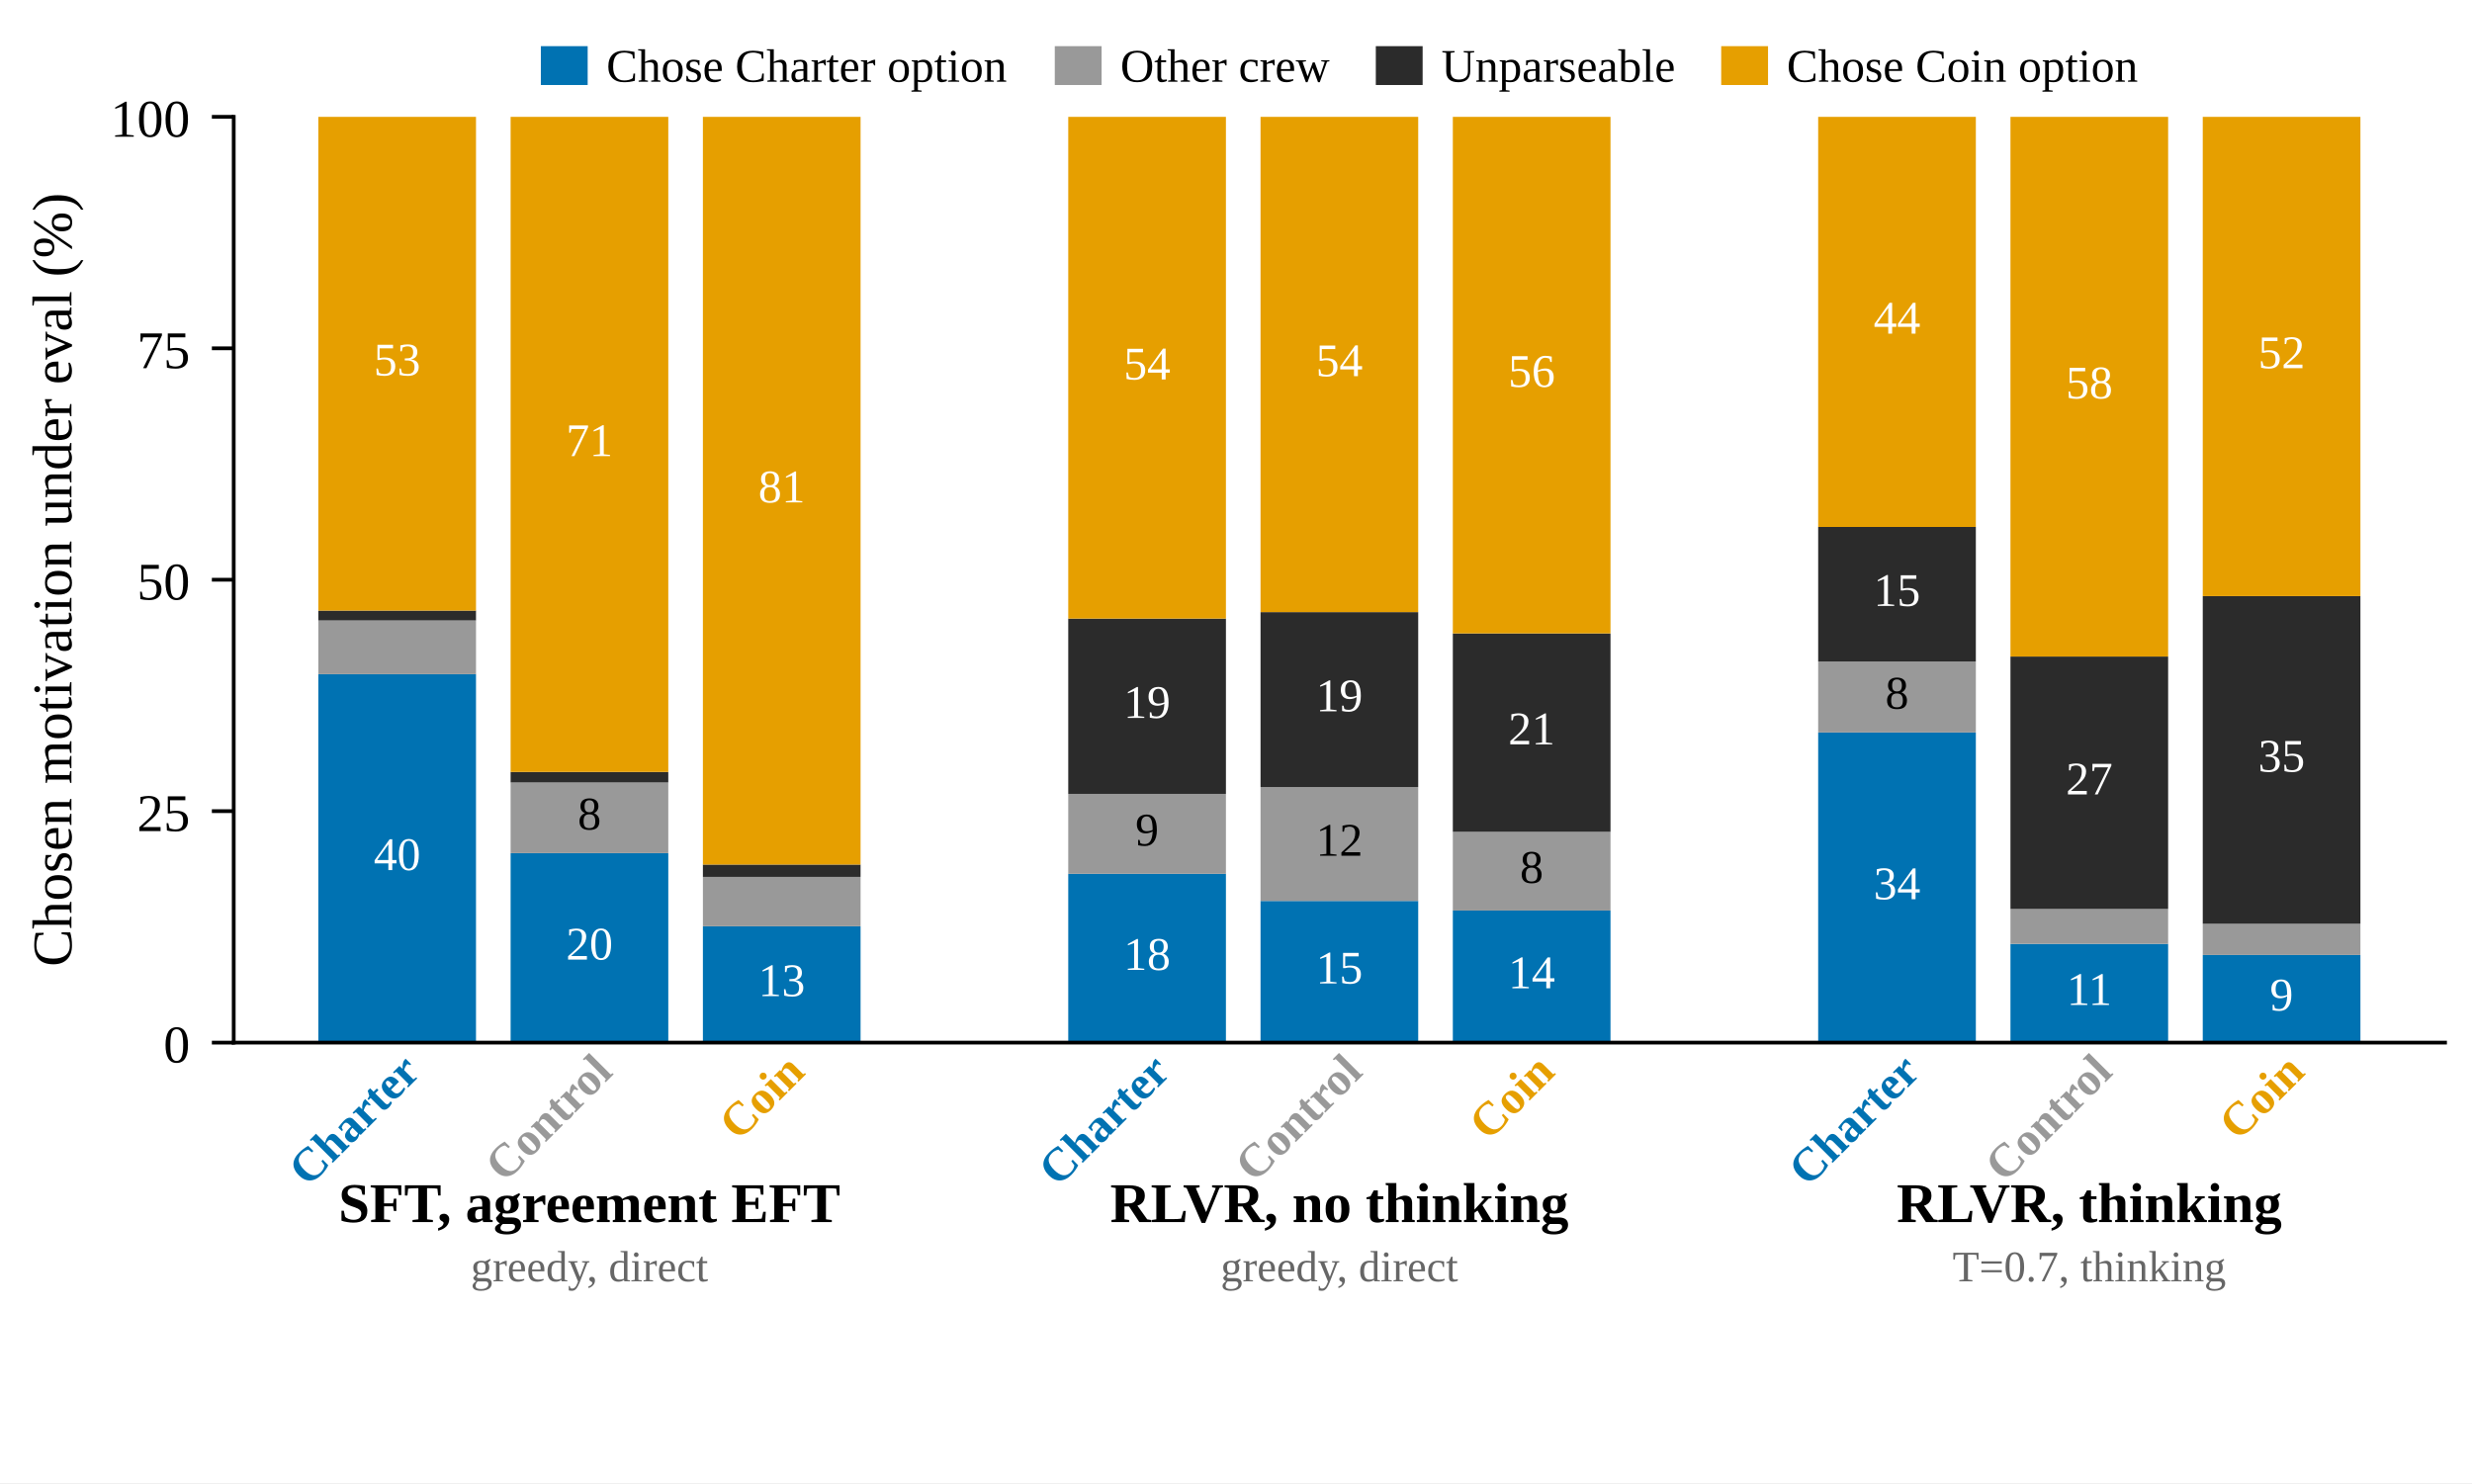
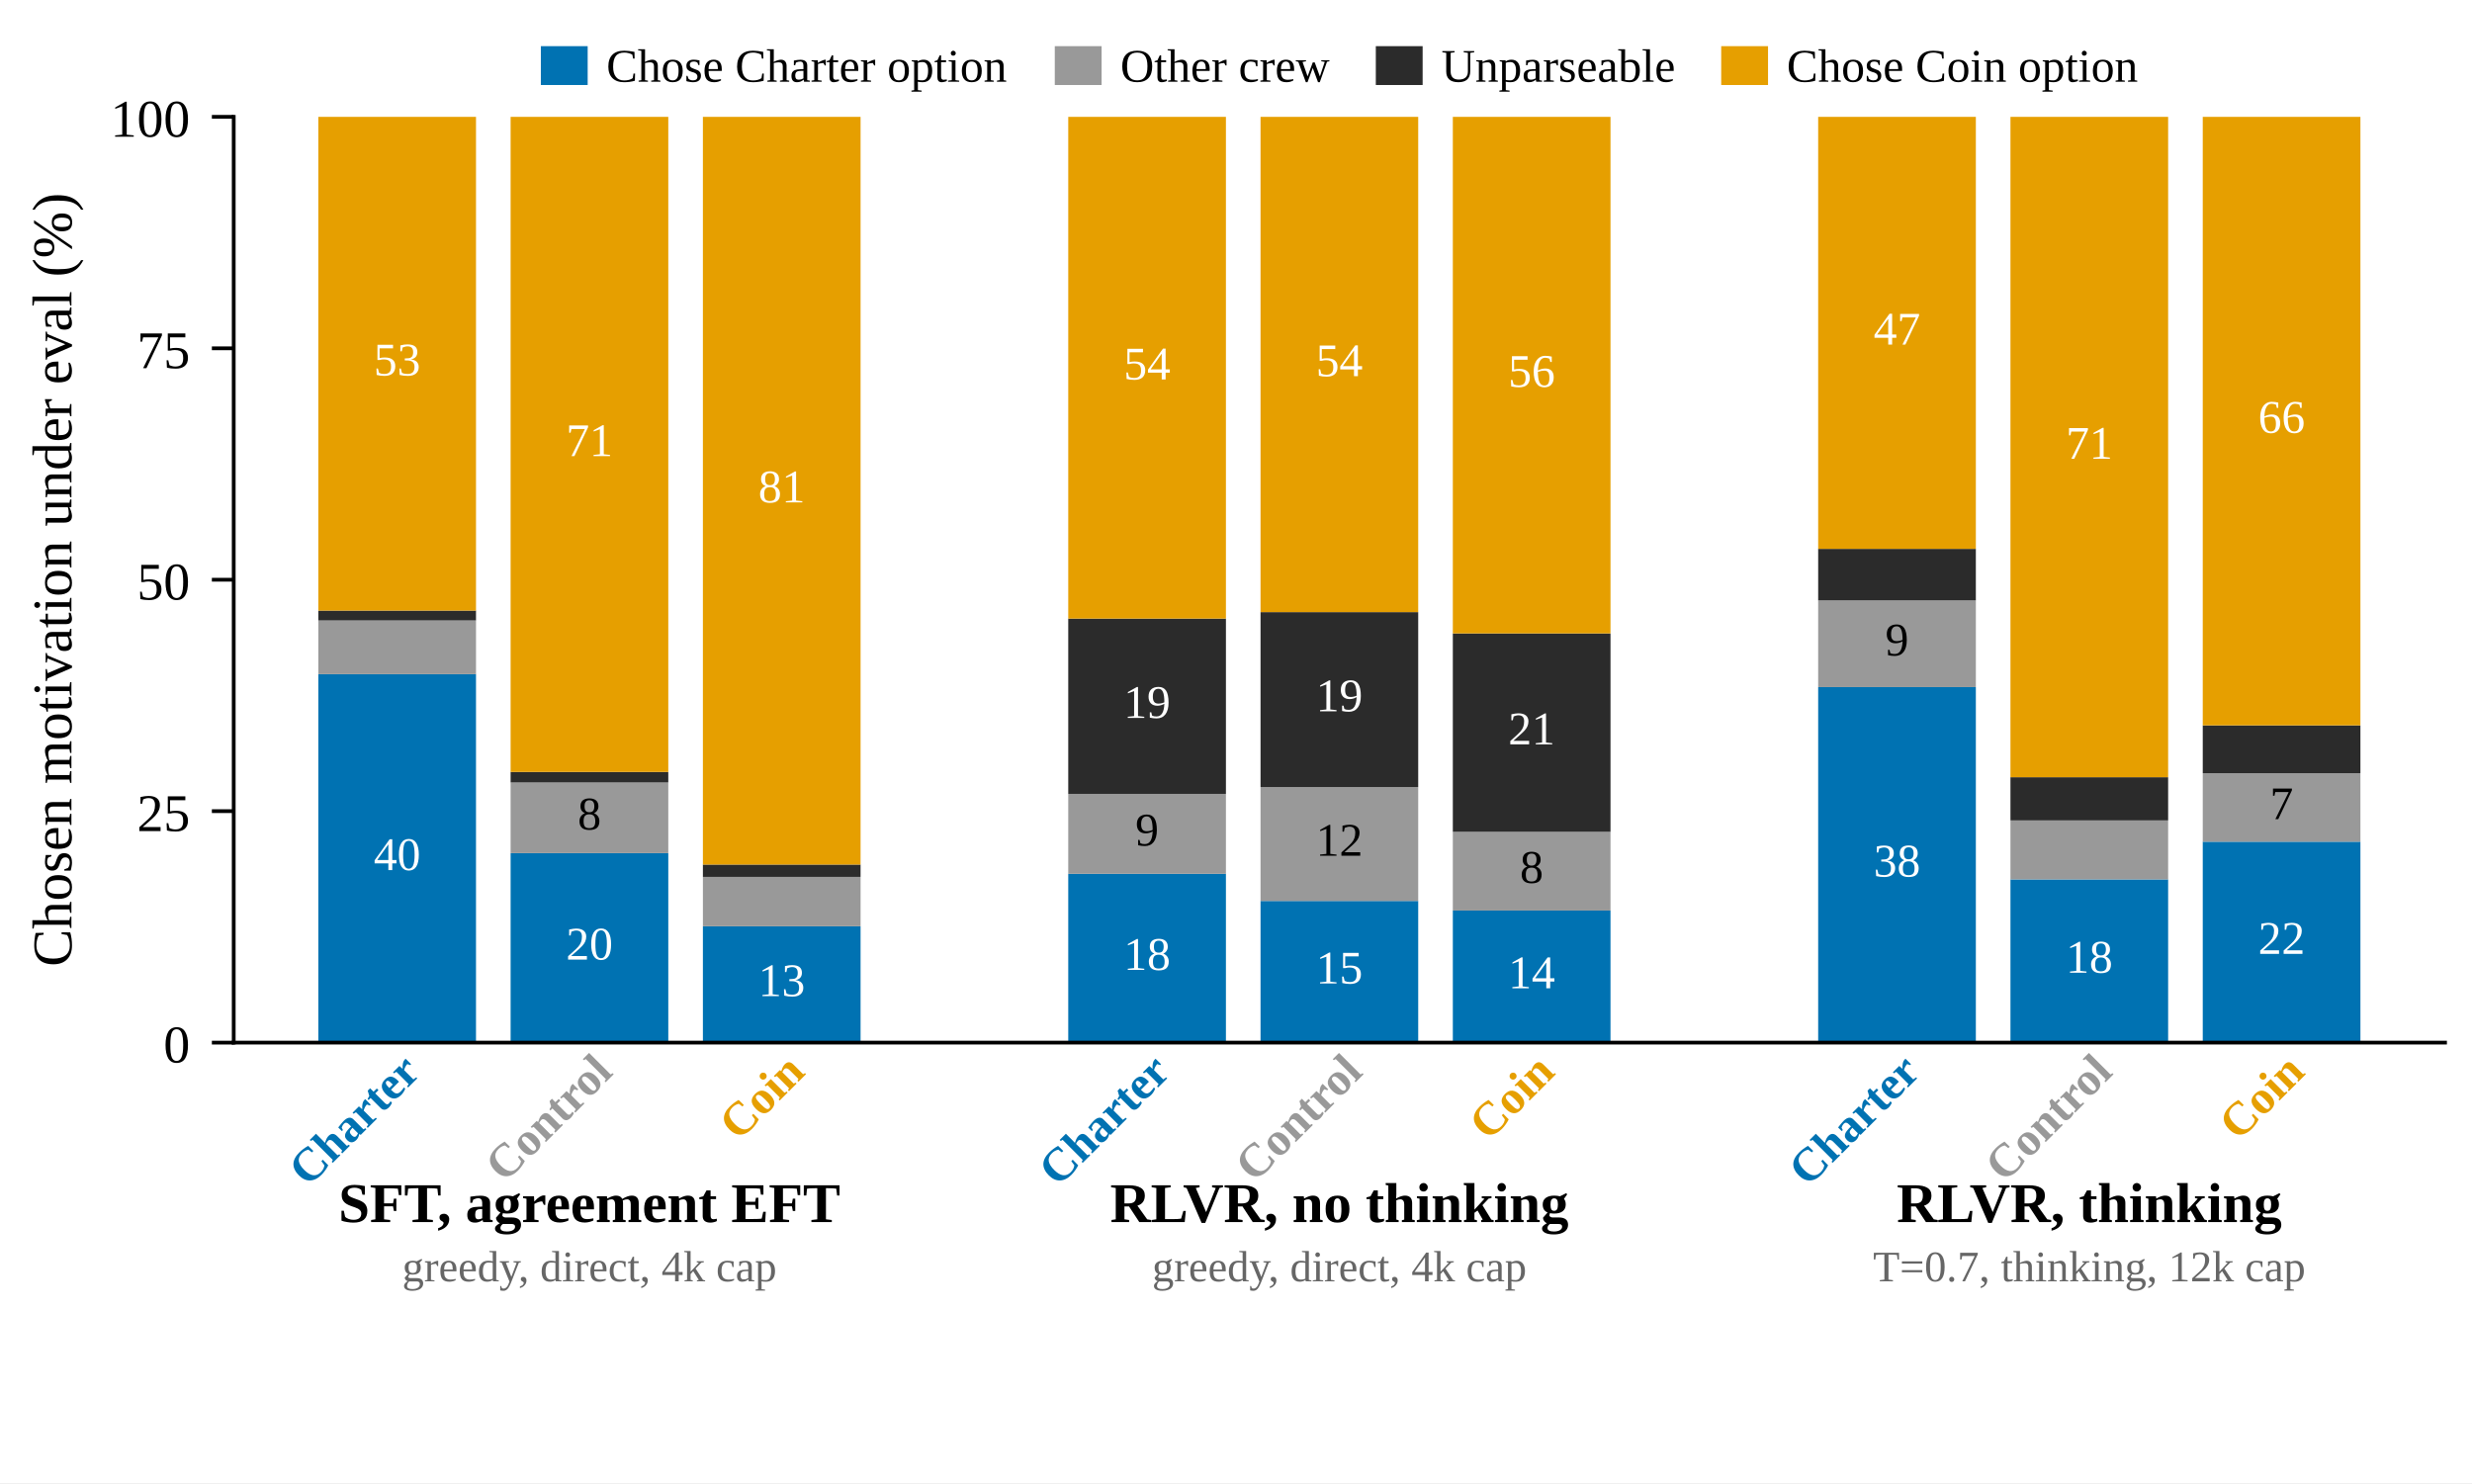
<svg xmlns="http://www.w3.org/2000/svg" xmlns:xlink="http://www.w3.org/1999/xlink" width="396pt" height="237.6pt" viewBox="0 0 396 237.6" version="1.1">
  <defs>
    <style type="text/css">*{stroke-linejoin: round; stroke-linecap: butt}</style>
  </defs>
  <g id="figure_1">
    <g id="patch_1">
      <path d="M 0 237.6  L 396 237.6  L 396 0  L 0 0  z " style="fill: #ffffff" />
    </g>
    <g id="axes_1">
      <g id="patch_2">
        <path d="M 37.44 167.04  L 391.68 167.04  L 391.68 18.72  L 37.44 18.72  z " style="fill: #ffffff" />
      </g>
      <g id="matplotlib.axis_1">
        <g id="xtick_1">
          <g id="line2d_1" />
          <g id="text_1">
            <text style="font-weight: 700; font-size: 7.5px; font-family: 'Times New Roman', 'Nimbus Roman', 'Liberation Serif', 'STIXGeneral', 'DejaVu Serif', serif; text-anchor: end; fill: #0072b2" x="67.6" y="172.017" transform="rotate(-45 67.60043 172.0175)">Charter</text>
          </g>
        </g>
        <g id="xtick_2">
          <g id="line2d_2" />
          <g id="text_2">
            <text style="font-weight: 700; font-size: 7.5px; font-family: 'Times New Roman', 'Nimbus Roman', 'Liberation Serif', 'STIXGeneral', 'DejaVu Serif', serif; text-anchor: end; fill: #999999" x="98.404" y="172.017" transform="rotate(-45 98.40391 172.0175)">Control</text>
          </g>
        </g>
        <g id="xtick_3">
          <g id="line2d_3" />
          <g id="text_3">
            <text style="font-weight: 700; font-size: 7.5px; font-family: 'Times New Roman', 'Nimbus Roman', 'Liberation Serif', 'STIXGeneral', 'DejaVu Serif', serif; text-anchor: end; fill: #e69f00" x="129.207" y="172.017" transform="rotate(-45 129.2074 172.0175)">Coin</text>
          </g>
        </g>
        <g id="xtick_4">
          <g id="line2d_4" />
          <g id="text_4">
            <text style="font-weight: 700; font-size: 7.5px; font-family: 'Times New Roman', 'Nimbus Roman', 'Liberation Serif', 'STIXGeneral', 'DejaVu Serif', serif; text-anchor: end; fill: #0072b2" x="187.734" y="172.017" transform="rotate(-45 187.734 172.0175)">Charter</text>
          </g>
        </g>
        <g id="xtick_5">
          <g id="line2d_5" />
          <g id="text_5">
            <text style="font-weight: 700; font-size: 7.5px; font-family: 'Times New Roman', 'Nimbus Roman', 'Liberation Serif', 'STIXGeneral', 'DejaVu Serif', serif; text-anchor: end; fill: #999999" x="218.537" y="172.017" transform="rotate(-45 218.5375 172.0175)">Control</text>
          </g>
        </g>
        <g id="xtick_6">
          <g id="line2d_6" />
          <g id="text_6">
            <text style="font-weight: 700; font-size: 7.5px; font-family: 'Times New Roman', 'Nimbus Roman', 'Liberation Serif', 'STIXGeneral', 'DejaVu Serif', serif; text-anchor: end; fill: #e69f00" x="249.341" y="172.017" transform="rotate(-45 249.341 172.0175)">Coin</text>
          </g>
        </g>
        <g id="xtick_7">
          <g id="line2d_7" />
          <g id="text_7">
            <text style="font-weight: 700; font-size: 7.5px; font-family: 'Times New Roman', 'Nimbus Roman', 'Liberation Serif', 'STIXGeneral', 'DejaVu Serif', serif; text-anchor: end; fill: #0072b2" x="307.868" y="172.017" transform="rotate(-45 307.8676 172.0175)">Charter</text>
          </g>
        </g>
        <g id="xtick_8">
          <g id="line2d_8" />
          <g id="text_8">
            <text style="font-weight: 700; font-size: 7.5px; font-family: 'Times New Roman', 'Nimbus Roman', 'Liberation Serif', 'STIXGeneral', 'DejaVu Serif', serif; text-anchor: end; fill: #999999" x="338.671" y="172.017" transform="rotate(-45 338.671 172.0175)">Control</text>
          </g>
        </g>
        <g id="xtick_9">
          <g id="line2d_9" />
          <g id="text_9">
            <text style="font-weight: 700; font-size: 7.5px; font-family: 'Times New Roman', 'Nimbus Roman', 'Liberation Serif', 'STIXGeneral', 'DejaVu Serif', serif; text-anchor: end; fill: #e69f00" x="369.475" y="172.017" transform="rotate(-45 369.4745 172.0175)">Coin</text>
          </g>
        </g>
      </g>
      <g id="matplotlib.axis_2">
        <g id="ytick_1">
          <g id="line2d_10">
            <defs>
-               <path id="m469a0963aa" d="M 0 0  L -3.5 0  " style="stroke: #000000; stroke-width: 0.6" />
+               <path id="m1986dd6924" d="M 0 0  L -3.5 0  " style="stroke: #000000; stroke-width: 0.6" />
            </defs>
            <g>
-               <use xlink:href="#m469a0963aa" x="37.44" y="167.04" style="stroke: #000000; stroke-width: 0.6" />
+               <use xlink:href="#m1986dd6924" x="37.44" y="167.04" style="stroke: #000000; stroke-width: 0.6" />
            </g>
          </g>
          <g id="text_10">
            <text style="font-size: 8.5px; font-family: 'Times New Roman', 'Nimbus Roman', 'Liberation Serif', 'STIXGeneral', 'DejaVu Serif', serif; text-anchor: end" x="30.44" y="170.227" transform="rotate(-0 30.44 170.2275)">0</text>
          </g>
        </g>
        <g id="ytick_2">
          <g id="line2d_11">
            <g>
-               <use xlink:href="#m469a0963aa" x="37.44" y="129.96" style="stroke: #000000; stroke-width: 0.6" />
+               <use xlink:href="#m1986dd6924" x="37.44" y="129.96" style="stroke: #000000; stroke-width: 0.6" />
            </g>
          </g>
          <g id="text_11">
            <text style="font-size: 8.5px; font-family: 'Times New Roman', 'Nimbus Roman', 'Liberation Serif', 'STIXGeneral', 'DejaVu Serif', serif; text-anchor: end" x="30.44" y="133.148" transform="rotate(-0 30.44 133.1475)">25</text>
          </g>
        </g>
        <g id="ytick_3">
          <g id="line2d_12">
            <g>
-               <use xlink:href="#m469a0963aa" x="37.44" y="92.88" style="stroke: #000000; stroke-width: 0.6" />
+               <use xlink:href="#m1986dd6924" x="37.44" y="92.88" style="stroke: #000000; stroke-width: 0.6" />
            </g>
          </g>
          <g id="text_12">
            <text style="font-size: 8.5px; font-family: 'Times New Roman', 'Nimbus Roman', 'Liberation Serif', 'STIXGeneral', 'DejaVu Serif', serif; text-anchor: end" x="30.44" y="96.067" transform="rotate(-0 30.44 96.0675)">50</text>
          </g>
        </g>
        <g id="ytick_4">
          <g id="line2d_13">
            <g>
-               <use xlink:href="#m469a0963aa" x="37.44" y="55.8" style="stroke: #000000; stroke-width: 0.6" />
+               <use xlink:href="#m1986dd6924" x="37.44" y="55.8" style="stroke: #000000; stroke-width: 0.6" />
            </g>
          </g>
          <g id="text_13">
            <text style="font-size: 8.5px; font-family: 'Times New Roman', 'Nimbus Roman', 'Liberation Serif', 'STIXGeneral', 'DejaVu Serif', serif; text-anchor: end" x="30.44" y="58.987" transform="rotate(-0 30.44 58.9875)">75</text>
          </g>
        </g>
        <g id="ytick_5">
          <g id="line2d_14">
            <g>
-               <use xlink:href="#m469a0963aa" x="37.44" y="18.72" style="stroke: #000000; stroke-width: 0.6" />
+               <use xlink:href="#m1986dd6924" x="37.44" y="18.72" style="stroke: #000000; stroke-width: 0.6" />
            </g>
          </g>
          <g id="text_14">
            <text style="font-size: 8.5px; font-family: 'Times New Roman', 'Nimbus Roman', 'Liberation Serif', 'STIXGeneral', 'DejaVu Serif', serif; text-anchor: end" x="30.44" y="21.907" transform="rotate(-0 30.44 21.9075)">100</text>
          </g>
        </g>
        <g id="text_15">
          <text style="font-size: 9px; font-family: 'Times New Roman', 'Nimbus Roman', 'Liberation Serif', 'STIXGeneral', 'DejaVu Serif', serif; text-anchor: middle" x="11.44" y="92.88" transform="rotate(-90 11.44 92.88)">Chosen motivation under eval (%)</text>
        </g>
      </g>
      <g id="patch_3">
-         <path d="M 50.994 167.04  L 76.252 167.04  L 76.252 108.009  L 50.994 108.009  z " clip-path="url(#p2f5f7ad708)" style="fill: #0072b2" />
+         <path d="M 50.994 167.04  L 76.252 167.04  L 76.252 108.009  L 50.994 108.009  z " clip-path="url(#pae7ad2bfa9)" style="fill: #0072b2" />
      </g>
      <g id="patch_4">
-         <path d="M 81.797 167.04  L 107.056 167.04  L 107.056 136.684  L 81.797 136.684  z " clip-path="url(#p2f5f7ad708)" style="fill: #0072b2" />
+         <path d="M 81.797 167.04  L 107.056 167.04  L 107.056 136.684  L 81.797 136.684  z " clip-path="url(#pae7ad2bfa9)" style="fill: #0072b2" />
      </g>
      <g id="patch_5">
-         <path d="M 112.6 167.04  L 137.859 167.04  L 137.859 148.401  L 112.6 148.401  z " clip-path="url(#p2f5f7ad708)" style="fill: #0072b2" />
+         <path d="M 112.6 167.04  L 137.859 167.04  L 137.859 148.401  L 112.6 148.401  z " clip-path="url(#pae7ad2bfa9)" style="fill: #0072b2" />
      </g>
      <g id="patch_6">
-         <path d="M 171.127 167.04  L 196.386 167.04  L 196.386 139.996  L 171.127 139.996  z " clip-path="url(#p2f5f7ad708)" style="fill: #0072b2" />
+         <path d="M 171.127 167.04  L 196.386 167.04  L 196.386 139.996  L 171.127 139.996  z " clip-path="url(#pae7ad2bfa9)" style="fill: #0072b2" />
      </g>
      <g id="patch_7">
-         <path d="M 201.931 167.04  L 227.189 167.04  L 227.189 144.347  L 201.931 144.347  z " clip-path="url(#p2f5f7ad708)" style="fill: #0072b2" />
+         <path d="M 201.931 167.04  L 227.189 167.04  L 227.189 144.347  L 201.931 144.347  z " clip-path="url(#pae7ad2bfa9)" style="fill: #0072b2" />
      </g>
      <g id="patch_8">
-         <path d="M 232.734 167.04  L 257.993 167.04  L 257.993 145.88  L 232.734 145.88  z " clip-path="url(#p2f5f7ad708)" style="fill: #0072b2" />
+         <path d="M 232.734 167.04  L 257.993 167.04  L 257.993 145.88  L 232.734 145.88  z " clip-path="url(#pae7ad2bfa9)" style="fill: #0072b2" />
      </g>
      <g id="patch_9">
-         <path d="M 291.261 167.04  L 316.52 167.04  L 316.52 117.353  L 291.261 117.353  z " clip-path="url(#p2f5f7ad708)" style="fill: #0072b2" />
+         <path d="M 291.261 167.04  L 316.52 167.04  L 316.52 110.085  L 291.261 110.085  z " clip-path="url(#pae7ad2bfa9)" style="fill: #0072b2" />
      </g>
      <g id="patch_10">
-         <path d="M 322.064 167.04  L 347.323 167.04  L 347.323 151.219  L 322.064 151.219  z " clip-path="url(#p2f5f7ad708)" style="fill: #0072b2" />
+         <path d="M 322.064 167.04  L 347.323 167.04  L 347.323 140.886  L 322.064 140.886  z " clip-path="url(#pae7ad2bfa9)" style="fill: #0072b2" />
      </g>
      <g id="patch_11">
-         <path d="M 352.868 167.04  L 378.126 167.04  L 378.126 152.999  L 352.868 152.999  z " clip-path="url(#p2f5f7ad708)" style="fill: #0072b2" />
+         <path d="M 352.868 167.04  L 378.126 167.04  L 378.126 134.855  L 352.868 134.855  z " clip-path="url(#pae7ad2bfa9)" style="fill: #0072b2" />
      </g>
      <g id="patch_12">
-         <path d="M 50.994 108.009  L 76.252 108.009  L 76.252 99.406  L 50.994 99.406  z " clip-path="url(#p2f5f7ad708)" style="fill: #999999" />
+         <path d="M 50.994 108.009  L 76.252 108.009  L 76.252 99.406  L 50.994 99.406  z " clip-path="url(#pae7ad2bfa9)" style="fill: #999999" />
      </g>
      <g id="patch_13">
-         <path d="M 81.797 136.684  L 107.056 136.684  L 107.056 125.362  L 81.797 125.362  z " clip-path="url(#p2f5f7ad708)" style="fill: #999999" />
+         <path d="M 81.797 136.684  L 107.056 136.684  L 107.056 125.362  L 81.797 125.362  z " clip-path="url(#pae7ad2bfa9)" style="fill: #999999" />
      </g>
      <g id="patch_14">
-         <path d="M 112.6 148.401  L 137.859 148.401  L 137.859 140.491  L 112.6 140.491  z " clip-path="url(#p2f5f7ad708)" style="fill: #999999" />
+         <path d="M 112.6 148.401  L 137.859 148.401  L 137.859 140.491  L 112.6 140.491  z " clip-path="url(#pae7ad2bfa9)" style="fill: #999999" />
      </g>
      <g id="patch_15">
-         <path d="M 171.127 139.996  L 196.386 139.996  L 196.386 127.191  L 171.127 127.191  z " clip-path="url(#p2f5f7ad708)" style="fill: #999999" />
+         <path d="M 171.127 139.996  L 196.386 139.996  L 196.386 127.191  L 171.127 127.191  z " clip-path="url(#pae7ad2bfa9)" style="fill: #999999" />
      </g>
      <g id="patch_16">
-         <path d="M 201.931 144.347  L 227.189 144.347  L 227.189 126.104  L 201.931 126.104  z " clip-path="url(#p2f5f7ad708)" style="fill: #999999" />
+         <path d="M 201.931 144.347  L 227.189 144.347  L 227.189 126.104  L 201.931 126.104  z " clip-path="url(#pae7ad2bfa9)" style="fill: #999999" />
      </g>
      <g id="patch_17">
-         <path d="M 232.734 145.88  L 257.993 145.88  L 257.993 133.272  L 232.734 133.272  z " clip-path="url(#p2f5f7ad708)" style="fill: #999999" />
+         <path d="M 232.734 145.88  L 257.993 145.88  L 257.993 133.272  L 232.734 133.272  z " clip-path="url(#pae7ad2bfa9)" style="fill: #999999" />
      </g>
      <g id="patch_18">
-         <path d="M 291.261 117.353  L 316.52 117.353  L 316.52 105.982  L 291.261 105.982  z " clip-path="url(#p2f5f7ad708)" style="fill: #999999" />
+         <path d="M 291.261 110.085  L 316.52 110.085  L 316.52 96.192  L 291.261 96.192  z " clip-path="url(#pae7ad2bfa9)" style="fill: #999999" />
      </g>
      <g id="patch_19">
-         <path d="M 322.064 151.219  L 347.323 151.219  L 347.323 145.632  L 322.064 145.632  z " clip-path="url(#p2f5f7ad708)" style="fill: #999999" />
+         <path d="M 322.064 140.886  L 347.323 140.886  L 347.323 131.443  L 322.064 131.443  z " clip-path="url(#pae7ad2bfa9)" style="fill: #999999" />
      </g>
      <g id="patch_20">
-         <path d="M 352.868 152.999  L 378.126 152.999  L 378.126 148.006  L 352.868 148.006  z " clip-path="url(#p2f5f7ad708)" style="fill: #999999" />
+         <path d="M 352.868 134.855  L 378.126 134.855  L 378.126 123.879  L 352.868 123.879  z " clip-path="url(#pae7ad2bfa9)" style="fill: #999999" />
      </g>
      <g id="patch_21">
-         <path d="M 50.994 99.406  L 76.252 99.406  L 76.252 97.824  L 50.994 97.824  z " clip-path="url(#p2f5f7ad708)" style="fill: #2b2b2b" />
+         <path d="M 50.994 99.406  L 76.252 99.406  L 76.252 97.824  L 50.994 97.824  z " clip-path="url(#pae7ad2bfa9)" style="fill: #2b2b2b" />
      </g>
      <g id="patch_22">
-         <path d="M 81.797 125.362  L 107.056 125.362  L 107.056 123.681  L 81.797 123.681  z " clip-path="url(#p2f5f7ad708)" style="fill: #2b2b2b" />
+         <path d="M 81.797 125.362  L 107.056 125.362  L 107.056 123.681  L 81.797 123.681  z " clip-path="url(#pae7ad2bfa9)" style="fill: #2b2b2b" />
      </g>
      <g id="patch_23">
-         <path d="M 112.6 140.491  L 137.859 140.491  L 137.859 138.513  L 112.6 138.513  z " clip-path="url(#p2f5f7ad708)" style="fill: #2b2b2b" />
+         <path d="M 112.6 140.491  L 137.859 140.491  L 137.859 138.513  L 112.6 138.513  z " clip-path="url(#pae7ad2bfa9)" style="fill: #2b2b2b" />
      </g>
      <g id="patch_24">
-         <path d="M 171.127 127.191  L 196.386 127.191  L 196.386 99.109  L 171.127 99.109  z " clip-path="url(#p2f5f7ad708)" style="fill: #2b2b2b" />
+         <path d="M 171.127 127.191  L 196.386 127.191  L 196.386 99.109  L 171.127 99.109  z " clip-path="url(#pae7ad2bfa9)" style="fill: #2b2b2b" />
      </g>
      <g id="patch_25">
-         <path d="M 201.931 126.104  L 227.189 126.104  L 227.189 98.071  L 201.931 98.071  z " clip-path="url(#p2f5f7ad708)" style="fill: #2b2b2b" />
+         <path d="M 201.931 126.104  L 227.189 126.104  L 227.189 98.071  L 201.931 98.071  z " clip-path="url(#pae7ad2bfa9)" style="fill: #2b2b2b" />
      </g>
      <g id="patch_26">
-         <path d="M 232.734 133.272  L 257.993 133.272  L 257.993 101.483  L 232.734 101.483  z " clip-path="url(#p2f5f7ad708)" style="fill: #2b2b2b" />
+         <path d="M 232.734 133.272  L 257.993 133.272  L 257.993 101.483  L 232.734 101.483  z " clip-path="url(#pae7ad2bfa9)" style="fill: #2b2b2b" />
      </g>
      <g id="patch_27">
-         <path d="M 291.261 105.982  L 316.52 105.982  L 316.52 84.426  L 291.261 84.426  z " clip-path="url(#p2f5f7ad708)" style="fill: #2b2b2b" />
+         <path d="M 291.261 96.192  L 316.52 96.192  L 316.52 87.936  L 291.261 87.936  z " clip-path="url(#pae7ad2bfa9)" style="fill: #2b2b2b" />
      </g>
      <g id="patch_28">
-         <path d="M 322.064 145.632  L 347.323 145.632  L 347.323 105.191  L 322.064 105.191  z " clip-path="url(#p2f5f7ad708)" style="fill: #2b2b2b" />
+         <path d="M 322.064 131.443  L 347.323 131.443  L 347.323 124.522  L 322.064 124.522  z " clip-path="url(#pae7ad2bfa9)" style="fill: #2b2b2b" />
      </g>
      <g id="patch_29">
-         <path d="M 352.868 148.006  L 378.126 148.006  L 378.126 95.5  L 352.868 95.5  z " clip-path="url(#p2f5f7ad708)" style="fill: #2b2b2b" />
+         <path d="M 352.868 123.879  L 378.126 123.879  L 378.126 116.216  L 352.868 116.216  z " clip-path="url(#pae7ad2bfa9)" style="fill: #2b2b2b" />
      </g>
      <g id="patch_30">
-         <path d="M 50.994 97.824  L 76.252 97.824  L 76.252 18.72  L 50.994 18.72  z " clip-path="url(#p2f5f7ad708)" style="fill: #e69f00" />
+         <path d="M 50.994 97.824  L 76.252 97.824  L 76.252 18.72  L 50.994 18.72  z " clip-path="url(#pae7ad2bfa9)" style="fill: #e69f00" />
      </g>
      <g id="patch_31">
-         <path d="M 81.797 123.681  L 107.056 123.681  L 107.056 18.72  L 81.797 18.72  z " clip-path="url(#p2f5f7ad708)" style="fill: #e69f00" />
+         <path d="M 81.797 123.681  L 107.056 123.681  L 107.056 18.72  L 81.797 18.72  z " clip-path="url(#pae7ad2bfa9)" style="fill: #e69f00" />
      </g>
      <g id="patch_32">
-         <path d="M 112.6 138.513  L 137.859 138.513  L 137.859 18.72  L 112.6 18.72  z " clip-path="url(#p2f5f7ad708)" style="fill: #e69f00" />
+         <path d="M 112.6 138.513  L 137.859 138.513  L 137.859 18.72  L 112.6 18.72  z " clip-path="url(#pae7ad2bfa9)" style="fill: #e69f00" />
      </g>
      <g id="patch_33">
-         <path d="M 171.127 99.109  L 196.386 99.109  L 196.386 18.72  L 171.127 18.72  z " clip-path="url(#p2f5f7ad708)" style="fill: #e69f00" />
+         <path d="M 171.127 99.109  L 196.386 99.109  L 196.386 18.72  L 171.127 18.72  z " clip-path="url(#pae7ad2bfa9)" style="fill: #e69f00" />
      </g>
      <g id="patch_34">
-         <path d="M 201.931 98.071  L 227.189 98.071  L 227.189 18.72  L 201.931 18.72  z " clip-path="url(#p2f5f7ad708)" style="fill: #e69f00" />
+         <path d="M 201.931 98.071  L 227.189 98.071  L 227.189 18.72  L 201.931 18.72  z " clip-path="url(#pae7ad2bfa9)" style="fill: #e69f00" />
      </g>
      <g id="patch_35">
-         <path d="M 232.734 101.483  L 257.993 101.483  L 257.993 18.72  L 232.734 18.72  z " clip-path="url(#p2f5f7ad708)" style="fill: #e69f00" />
+         <path d="M 232.734 101.483  L 257.993 101.483  L 257.993 18.72  L 232.734 18.72  z " clip-path="url(#pae7ad2bfa9)" style="fill: #e69f00" />
      </g>
      <g id="patch_36">
-         <path d="M 291.261 84.426  L 316.52 84.426  L 316.52 18.72  L 291.261 18.72  z " clip-path="url(#p2f5f7ad708)" style="fill: #e69f00" />
+         <path d="M 291.261 87.936  L 316.52 87.936  L 316.52 18.72  L 291.261 18.72  z " clip-path="url(#pae7ad2bfa9)" style="fill: #e69f00" />
      </g>
      <g id="patch_37">
-         <path d="M 322.064 105.191  L 347.323 105.191  L 347.323 18.72  L 322.064 18.72  z " clip-path="url(#p2f5f7ad708)" style="fill: #e69f00" />
+         <path d="M 322.064 124.522  L 347.323 124.522  L 347.323 18.72  L 322.064 18.72  z " clip-path="url(#pae7ad2bfa9)" style="fill: #e69f00" />
      </g>
      <g id="patch_38">
-         <path d="M 352.868 95.5  L 378.126 95.5  L 378.126 18.72  L 352.868 18.72  z " clip-path="url(#p2f5f7ad708)" style="fill: #e69f00" />
+         <path d="M 352.868 116.216  L 378.126 116.216  L 378.126 18.72  L 352.868 18.72  z " clip-path="url(#pae7ad2bfa9)" style="fill: #e69f00" />
      </g>
      <g id="patch_39">
        <path d="M 37.44 167.04  L 37.44 18.72  " style="fill: none; stroke: #000000; stroke-width: 0.6; stroke-linejoin: miter; stroke-linecap: square" />
      </g>
      <g id="patch_40">
        <path d="M 37.44 167.04  L 391.68 167.04  " style="fill: none; stroke: #000000; stroke-width: 0.6; stroke-linejoin: miter; stroke-linecap: square" />
      </g>
      <g id="text_16">
        <text style="font-size: 7.5px; font-family: 'Times New Roman', 'Nimbus Roman', 'Liberation Serif', 'STIXGeneral', 'DejaVu Serif', serif; text-anchor: middle; fill: #ffffff" x="63.623" y="139.399" transform="rotate(-0 63.62296 139.3993)">40</text>
      </g>
      <g id="text_17">
        <text style="font-size: 7.5px; font-family: 'Times New Roman', 'Nimbus Roman', 'Liberation Serif', 'STIXGeneral', 'DejaVu Serif', serif; text-anchor: middle; fill: #ffffff" x="94.426" y="153.737" transform="rotate(-0 94.42643 153.7369)">20</text>
      </g>
      <g id="text_18">
        <text style="font-size: 7.5px; font-family: 'Times New Roman', 'Nimbus Roman', 'Liberation Serif', 'STIXGeneral', 'DejaVu Serif', serif; text-anchor: middle; fill: #ffffff" x="125.23" y="159.596" transform="rotate(-0 125.2299 159.5956)">13</text>
      </g>
      <g id="text_19">
        <text style="font-size: 7.5px; font-family: 'Times New Roman', 'Nimbus Roman', 'Liberation Serif', 'STIXGeneral', 'DejaVu Serif', serif; text-anchor: middle; fill: #ffffff" x="183.757" y="155.393" transform="rotate(-0 183.7565 155.3932)">18</text>
      </g>
      <g id="text_20">
        <text style="font-size: 7.5px; font-family: 'Times New Roman', 'Nimbus Roman', 'Liberation Serif', 'STIXGeneral', 'DejaVu Serif', serif; text-anchor: middle; fill: #ffffff" x="214.56" y="157.569" transform="rotate(-0 214.56 157.5685)">15</text>
      </g>
      <g id="text_21">
        <text style="font-size: 7.5px; font-family: 'Times New Roman', 'Nimbus Roman', 'Liberation Serif', 'STIXGeneral', 'DejaVu Serif', serif; text-anchor: middle; fill: #ffffff" x="245.363" y="158.335" transform="rotate(-0 245.3635 158.3348)">14</text>
      </g>
      <g id="text_22">
-         <text style="font-size: 7.5px; font-family: 'Times New Roman', 'Nimbus Roman', 'Liberation Serif', 'STIXGeneral', 'DejaVu Serif', serif; text-anchor: middle; fill: #ffffff" x="303.89" y="144.071" transform="rotate(-0 303.8901 144.0714)">34</text>
+         <text style="font-size: 7.5px; font-family: 'Times New Roman', 'Nimbus Roman', 'Liberation Serif', 'STIXGeneral', 'DejaVu Serif', serif; text-anchor: middle; fill: #ffffff" x="303.89" y="140.438" transform="rotate(-0 303.8901 140.4376)">38</text>
      </g>
      <g id="text_23">
-         <text style="font-size: 7.5px; font-family: 'Times New Roman', 'Nimbus Roman', 'Liberation Serif', 'STIXGeneral', 'DejaVu Serif', serif; text-anchor: middle; fill: #ffffff" x="334.694" y="161.005" transform="rotate(-0 334.6936 161.0046)">11</text>
+         <text style="font-size: 7.5px; font-family: 'Times New Roman', 'Nimbus Roman', 'Liberation Serif', 'STIXGeneral', 'DejaVu Serif', serif; text-anchor: middle; fill: #ffffff" x="334.694" y="155.838" transform="rotate(-0 334.6936 155.8381)">18</text>
      </g>
      <g id="text_24">
-         <text style="font-size: 7.5px; font-family: 'Times New Roman', 'Nimbus Roman', 'Liberation Serif', 'STIXGeneral', 'DejaVu Serif', serif; text-anchor: middle; fill: #ffffff" x="365.497" y="161.895" transform="rotate(-0 365.497 161.8945)">9</text>
+         <text style="font-size: 7.5px; font-family: 'Times New Roman', 'Nimbus Roman', 'Liberation Serif', 'STIXGeneral', 'DejaVu Serif', serif; text-anchor: middle; fill: #ffffff" x="365.497" y="152.822" transform="rotate(-0 365.497 152.8223)">22</text>
      </g>
      <g id="text_25">
        <text style="font-size: 7.5px; font-family: 'Times New Roman', 'Nimbus Roman', 'Liberation Serif', 'STIXGeneral', 'DejaVu Serif', serif; text-anchor: middle" x="94.426" y="132.898" transform="rotate(-0 94.42643 132.898)">8</text>
      </g>
      <g id="text_26">
        <text style="font-size: 7.5px; font-family: 'Times New Roman', 'Nimbus Roman', 'Liberation Serif', 'STIXGeneral', 'DejaVu Serif', serif; text-anchor: middle" x="183.757" y="135.469" transform="rotate(-0 183.7565 135.4688)">9</text>
      </g>
      <g id="text_27">
        <text style="font-size: 7.5px; font-family: 'Times New Roman', 'Nimbus Roman', 'Liberation Serif', 'STIXGeneral', 'DejaVu Serif', serif; text-anchor: middle" x="214.56" y="137.1" transform="rotate(-0 214.56 137.1004)">12</text>
      </g>
      <g id="text_28">
        <text style="font-size: 7.5px; font-family: 'Times New Roman', 'Nimbus Roman', 'Liberation Serif', 'STIXGeneral', 'DejaVu Serif', serif; text-anchor: middle" x="245.363" y="141.451" transform="rotate(-0 245.3635 141.4511)">8</text>
      </g>
      <g id="text_29">
-         <text style="font-size: 7.5px; font-family: 'Times New Roman', 'Nimbus Roman', 'Liberation Serif', 'STIXGeneral', 'DejaVu Serif', serif; text-anchor: middle" x="303.89" y="113.542" transform="rotate(-0 303.8901 113.5422)">8</text>
+         <text style="font-size: 7.5px; font-family: 'Times New Roman', 'Nimbus Roman', 'Liberation Serif', 'STIXGeneral', 'DejaVu Serif', serif; text-anchor: middle" x="303.89" y="105.014" transform="rotate(-0 303.8901 105.0138)">9</text>
      </g>
      <g id="text_30">
+         <text style="font-size: 7.5px; font-family: 'Times New Roman', 'Nimbus Roman', 'Liberation Serif', 'STIXGeneral', 'DejaVu Serif', serif; text-anchor: middle" x="365.497" y="131.242" transform="rotate(-0 365.497 131.2417)">7</text>
+       </g>
+       <g id="text_31">
        <text style="font-size: 7.5px; font-family: 'Times New Roman', 'Nimbus Roman', 'Liberation Serif', 'STIXGeneral', 'DejaVu Serif', serif; text-anchor: middle; fill: #ffffff" x="183.757" y="115.025" transform="rotate(-0 183.7565 115.0254)">19</text>
      </g>
-       <g id="text_31">
+       <g id="text_32">
        <text style="font-size: 7.5px; font-family: 'Times New Roman', 'Nimbus Roman', 'Liberation Serif', 'STIXGeneral', 'DejaVu Serif', serif; text-anchor: middle; fill: #ffffff" x="214.56" y="113.962" transform="rotate(-0 214.56 113.9624)">19</text>
      </g>
-       <g id="text_32">
+       <g id="text_33">
        <text style="font-size: 7.5px; font-family: 'Times New Roman', 'Nimbus Roman', 'Liberation Serif', 'STIXGeneral', 'DejaVu Serif', serif; text-anchor: middle; fill: #ffffff" x="245.363" y="119.253" transform="rotate(-0 245.3635 119.2525)">21</text>
      </g>
-       <g id="text_33">
-         <text style="font-size: 7.5px; font-family: 'Times New Roman', 'Nimbus Roman', 'Liberation Serif', 'STIXGeneral', 'DejaVu Serif', serif; text-anchor: middle; fill: #ffffff" x="303.89" y="97.079" transform="rotate(-0 303.8901 97.07868)">15</text>
-       </g>
      <g id="text_34">
-         <text style="font-size: 7.5px; font-family: 'Times New Roman', 'Nimbus Roman', 'Liberation Serif', 'STIXGeneral', 'DejaVu Serif', serif; text-anchor: middle; fill: #ffffff" x="334.694" y="127.287" transform="rotate(-0 334.6936 127.2865)">27</text>
+         <text style="font-size: 7.5px; font-family: 'Times New Roman', 'Nimbus Roman', 'Liberation Serif', 'STIXGeneral', 'DejaVu Serif', serif; text-anchor: middle; fill: #ffffff" x="63.623" y="60.147" transform="rotate(-0 63.62296 60.147)">53</text>
      </g>
      <g id="text_35">
-         <text style="font-size: 7.5px; font-family: 'Times New Roman', 'Nimbus Roman', 'Liberation Serif', 'STIXGeneral', 'DejaVu Serif', serif; text-anchor: middle; fill: #ffffff" x="365.497" y="123.628" transform="rotate(-0 365.497 123.628)">35</text>
+         <text style="font-size: 7.5px; font-family: 'Times New Roman', 'Nimbus Roman', 'Liberation Serif', 'STIXGeneral', 'DejaVu Serif', serif; text-anchor: middle; fill: #ffffff" x="94.426" y="73.076" transform="rotate(-0 94.42643 73.07556)">71</text>
      </g>
      <g id="text_36">
-         <text style="font-size: 7.5px; font-family: 'Times New Roman', 'Nimbus Roman', 'Liberation Serif', 'STIXGeneral', 'DejaVu Serif', serif; text-anchor: middle; fill: #ffffff" x="63.623" y="60.147" transform="rotate(-0 63.62296 60.147)">53</text>
+         <text style="font-size: 7.5px; font-family: 'Times New Roman', 'Nimbus Roman', 'Liberation Serif', 'STIXGeneral', 'DejaVu Serif', serif; text-anchor: middle; fill: #ffffff" x="125.23" y="80.492" transform="rotate(-0 125.2299 80.49156)">81</text>
      </g>
      <g id="text_37">
-         <text style="font-size: 7.5px; font-family: 'Times New Roman', 'Nimbus Roman', 'Liberation Serif', 'STIXGeneral', 'DejaVu Serif', serif; text-anchor: middle; fill: #ffffff" x="94.426" y="73.076" transform="rotate(-0 94.42643 73.07556)">71</text>
+         <text style="font-size: 7.5px; font-family: 'Times New Roman', 'Nimbus Roman', 'Liberation Serif', 'STIXGeneral', 'DejaVu Serif', serif; text-anchor: middle; fill: #ffffff" x="183.757" y="60.79" transform="rotate(-0 183.7565 60.78972)">54</text>
      </g>
      <g id="text_38">
-         <text style="font-size: 7.5px; font-family: 'Times New Roman', 'Nimbus Roman', 'Liberation Serif', 'STIXGeneral', 'DejaVu Serif', serif; text-anchor: middle; fill: #ffffff" x="125.23" y="80.492" transform="rotate(-0 125.2299 80.49156)">81</text>
+         <text style="font-size: 7.5px; font-family: 'Times New Roman', 'Nimbus Roman', 'Liberation Serif', 'STIXGeneral', 'DejaVu Serif', serif; text-anchor: middle; fill: #ffffff" x="214.56" y="60.271" transform="rotate(-0 214.56 60.2706)">54</text>
      </g>
      <g id="text_39">
-         <text style="font-size: 7.5px; font-family: 'Times New Roman', 'Nimbus Roman', 'Liberation Serif', 'STIXGeneral', 'DejaVu Serif', serif; text-anchor: middle; fill: #ffffff" x="183.757" y="60.79" transform="rotate(-0 183.7565 60.78972)">54</text>
+         <text style="font-size: 7.5px; font-family: 'Times New Roman', 'Nimbus Roman', 'Liberation Serif', 'STIXGeneral', 'DejaVu Serif', serif; text-anchor: middle; fill: #ffffff" x="245.363" y="61.976" transform="rotate(-0 245.3635 61.97628)">56</text>
      </g>
      <g id="text_40">
-         <text style="font-size: 7.5px; font-family: 'Times New Roman', 'Nimbus Roman', 'Liberation Serif', 'STIXGeneral', 'DejaVu Serif', serif; text-anchor: middle; fill: #ffffff" x="214.56" y="60.271" transform="rotate(-0 214.56 60.2706)">54</text>
+         <text style="font-size: 7.5px; font-family: 'Times New Roman', 'Nimbus Roman', 'Liberation Serif', 'STIXGeneral', 'DejaVu Serif', serif; text-anchor: middle; fill: #ffffff" x="303.89" y="55.203" transform="rotate(-0 303.8901 55.203)">47</text>
      </g>
      <g id="text_41">
-         <text style="font-size: 7.5px; font-family: 'Times New Roman', 'Nimbus Roman', 'Liberation Serif', 'STIXGeneral', 'DejaVu Serif', serif; text-anchor: middle; fill: #ffffff" x="245.363" y="61.976" transform="rotate(-0 245.3635 61.97628)">56</text>
+         <text style="font-size: 7.5px; font-family: 'Times New Roman', 'Nimbus Roman', 'Liberation Serif', 'STIXGeneral', 'DejaVu Serif', serif; text-anchor: middle; fill: #ffffff" x="334.694" y="73.496" transform="rotate(-0 334.6936 73.4958)">71</text>
      </g>
      <g id="text_42">
-         <text style="font-size: 7.5px; font-family: 'Times New Roman', 'Nimbus Roman', 'Liberation Serif', 'STIXGeneral', 'DejaVu Serif', serif; text-anchor: middle; fill: #ffffff" x="303.89" y="53.448" transform="rotate(-0 303.8901 53.44788)">44</text>
+         <text style="font-size: 7.5px; font-family: 'Times New Roman', 'Nimbus Roman', 'Liberation Serif', 'STIXGeneral', 'DejaVu Serif', serif; text-anchor: middle; fill: #ffffff" x="365.497" y="69.343" transform="rotate(-0 365.497 69.34284)">66</text>
      </g>
      <g id="text_43">
-         <text style="font-size: 7.5px; font-family: 'Times New Roman', 'Nimbus Roman', 'Liberation Serif', 'STIXGeneral', 'DejaVu Serif', serif; text-anchor: middle; fill: #ffffff" x="334.694" y="63.83" transform="rotate(-0 334.6936 63.83028)">58</text>
+         <text style="font-weight: 700; font-size: 9px; font-family: 'Times New Roman', 'Nimbus Roman', 'Liberation Serif', 'STIXGeneral', 'DejaVu Serif', serif; text-anchor: middle" x="94.426" y="195.79" transform="rotate(-0 94.42643 195.79)">SFT, agreement EFT</text>
      </g>
      <g id="text_44">
-         <text style="font-size: 7.5px; font-family: 'Times New Roman', 'Nimbus Roman', 'Liberation Serif', 'STIXGeneral', 'DejaVu Serif', serif; text-anchor: middle; fill: #ffffff" x="365.497" y="58.985" transform="rotate(-0 365.497 58.98516)">52</text>
+         <text style="font-size: 7px; font-family: 'Times New Roman', 'Nimbus Roman', 'Liberation Serif', 'STIXGeneral', 'DejaVu Serif', serif; text-anchor: middle; fill: #666666" x="94.426" y="205.29" transform="rotate(-0 94.42643 205.29)">greedy, direct, 4k cap</text>
      </g>
      <g id="text_45">
-         <text style="font-weight: 700; font-size: 9px; font-family: 'Times New Roman', 'Nimbus Roman', 'Liberation Serif', 'STIXGeneral', 'DejaVu Serif', serif; text-anchor: middle" x="94.426" y="195.79" transform="rotate(-0 94.42643 195.79)">SFT, agreement EFT</text>
+         <text style="font-weight: 700; font-size: 9px; font-family: 'Times New Roman', 'Nimbus Roman', 'Liberation Serif', 'STIXGeneral', 'DejaVu Serif', serif; text-anchor: middle" x="214.56" y="195.79" transform="rotate(-0 214.56 195.79)">RLVR, no thinking</text>
      </g>
      <g id="text_46">
-         <text style="font-size: 7px; font-family: 'Times New Roman', 'Nimbus Roman', 'Liberation Serif', 'STIXGeneral', 'DejaVu Serif', serif; text-anchor: middle; fill: #666666" x="94.426" y="205.29" transform="rotate(-0 94.42643 205.29)">greedy, direct</text>
+         <text style="font-size: 7px; font-family: 'Times New Roman', 'Nimbus Roman', 'Liberation Serif', 'STIXGeneral', 'DejaVu Serif', serif; text-anchor: middle; fill: #666666" x="214.56" y="205.29" transform="rotate(-0 214.56 205.29)">greedy, direct, 4k cap</text>
      </g>
      <g id="text_47">
-         <text style="font-weight: 700; font-size: 9px; font-family: 'Times New Roman', 'Nimbus Roman', 'Liberation Serif', 'STIXGeneral', 'DejaVu Serif', serif; text-anchor: middle" x="214.56" y="195.79" transform="rotate(-0 214.56 195.79)">RLVR, no thinking</text>
+         <text style="font-weight: 700; font-size: 9px; font-family: 'Times New Roman', 'Nimbus Roman', 'Liberation Serif', 'STIXGeneral', 'DejaVu Serif', serif; text-anchor: middle" x="334.694" y="195.79" transform="rotate(-0 334.6936 195.79)">RLVR, thinking</text>
      </g>
      <g id="text_48">
-         <text style="font-size: 7px; font-family: 'Times New Roman', 'Nimbus Roman', 'Liberation Serif', 'STIXGeneral', 'DejaVu Serif', serif; text-anchor: middle; fill: #666666" x="214.56" y="205.29" transform="rotate(-0 214.56 205.29)">greedy, direct</text>
-       </g>
-       <g id="text_49">
-         <text style="font-weight: 700; font-size: 9px; font-family: 'Times New Roman', 'Nimbus Roman', 'Liberation Serif', 'STIXGeneral', 'DejaVu Serif', serif; text-anchor: middle" x="334.694" y="195.79" transform="rotate(-0 334.6936 195.79)">RLVR, thinking</text>
-       </g>
-       <g id="text_50">
-         <text style="font-size: 7px; font-family: 'Times New Roman', 'Nimbus Roman', 'Liberation Serif', 'STIXGeneral', 'DejaVu Serif', serif; text-anchor: middle; fill: #666666" x="334.694" y="205.29" transform="rotate(-0 334.6936 205.29)">T=0.7, thinking</text>
+         <text style="font-size: 7px; font-family: 'Times New Roman', 'Nimbus Roman', 'Liberation Serif', 'STIXGeneral', 'DejaVu Serif', serif; text-anchor: middle; fill: #666666" x="334.694" y="205.29" transform="rotate(-0 334.6936 205.29)">T=0.7, thinking, 12k cap</text>
      </g>
      <g id="legend_1">
        <g id="patch_41">
          <path d="M 86.641 13.62  L 94.141 13.62  L 94.141 7.395  L 86.641 7.395  z " style="fill: #0072b2" />
        </g>
-         <g id="text_51">
+         <g id="text_49">
          <text style="font-size: 7.5px; font-family: 'Times New Roman', 'Nimbus Roman', 'Liberation Serif', 'STIXGeneral', 'DejaVu Serif', serif; text-anchor: start" x="97.141" y="13.095" transform="rotate(-0 97.14105 13.095)">Chose Charter option</text>
        </g>
        <g id="patch_42">
          <path d="M 168.97 13.62  L 176.47 13.62  L 176.47 7.395  L 168.97 7.395  z " style="fill: #999999" />
        </g>
-         <g id="text_52">
+         <g id="text_50">
          <text style="font-size: 7.5px; font-family: 'Times New Roman', 'Nimbus Roman', 'Liberation Serif', 'STIXGeneral', 'DejaVu Serif', serif; text-anchor: start" x="179.47" y="13.095" transform="rotate(-0 179.47 13.095)">Other crew</text>
        </g>
        <g id="patch_43">
          <path d="M 220.398 13.62  L 227.898 13.62  L 227.898 7.395  L 220.398 7.395  z " style="fill: #2b2b2b" />
        </g>
-         <g id="text_53">
+         <g id="text_51">
          <text style="font-size: 7.5px; font-family: 'Times New Roman', 'Nimbus Roman', 'Liberation Serif', 'STIXGeneral', 'DejaVu Serif', serif; text-anchor: start" x="230.898" y="13.095" transform="rotate(-0 230.8977 13.095)">Unparseable</text>
        </g>
        <g id="patch_44">
          <path d="M 275.728 13.62  L 283.228 13.62  L 283.228 7.395  L 275.728 7.395  z " style="fill: #e69f00" />
        </g>
-         <g id="text_54">
+         <g id="text_52">
          <text style="font-size: 7.5px; font-family: 'Times New Roman', 'Nimbus Roman', 'Liberation Serif', 'STIXGeneral', 'DejaVu Serif', serif; text-anchor: start" x="286.228" y="13.095" transform="rotate(-0 286.2278 13.095)">Chose Coin option</text>
        </g>
      </g>
    </g>
  </g>
  <defs>
-     <clipPath id="p2f5f7ad708">
+     <clipPath id="pae7ad2bfa9">
      <rect x="37.44" y="18.72" width="354.24" height="148.32" />
    </clipPath>
  </defs>
</svg>
